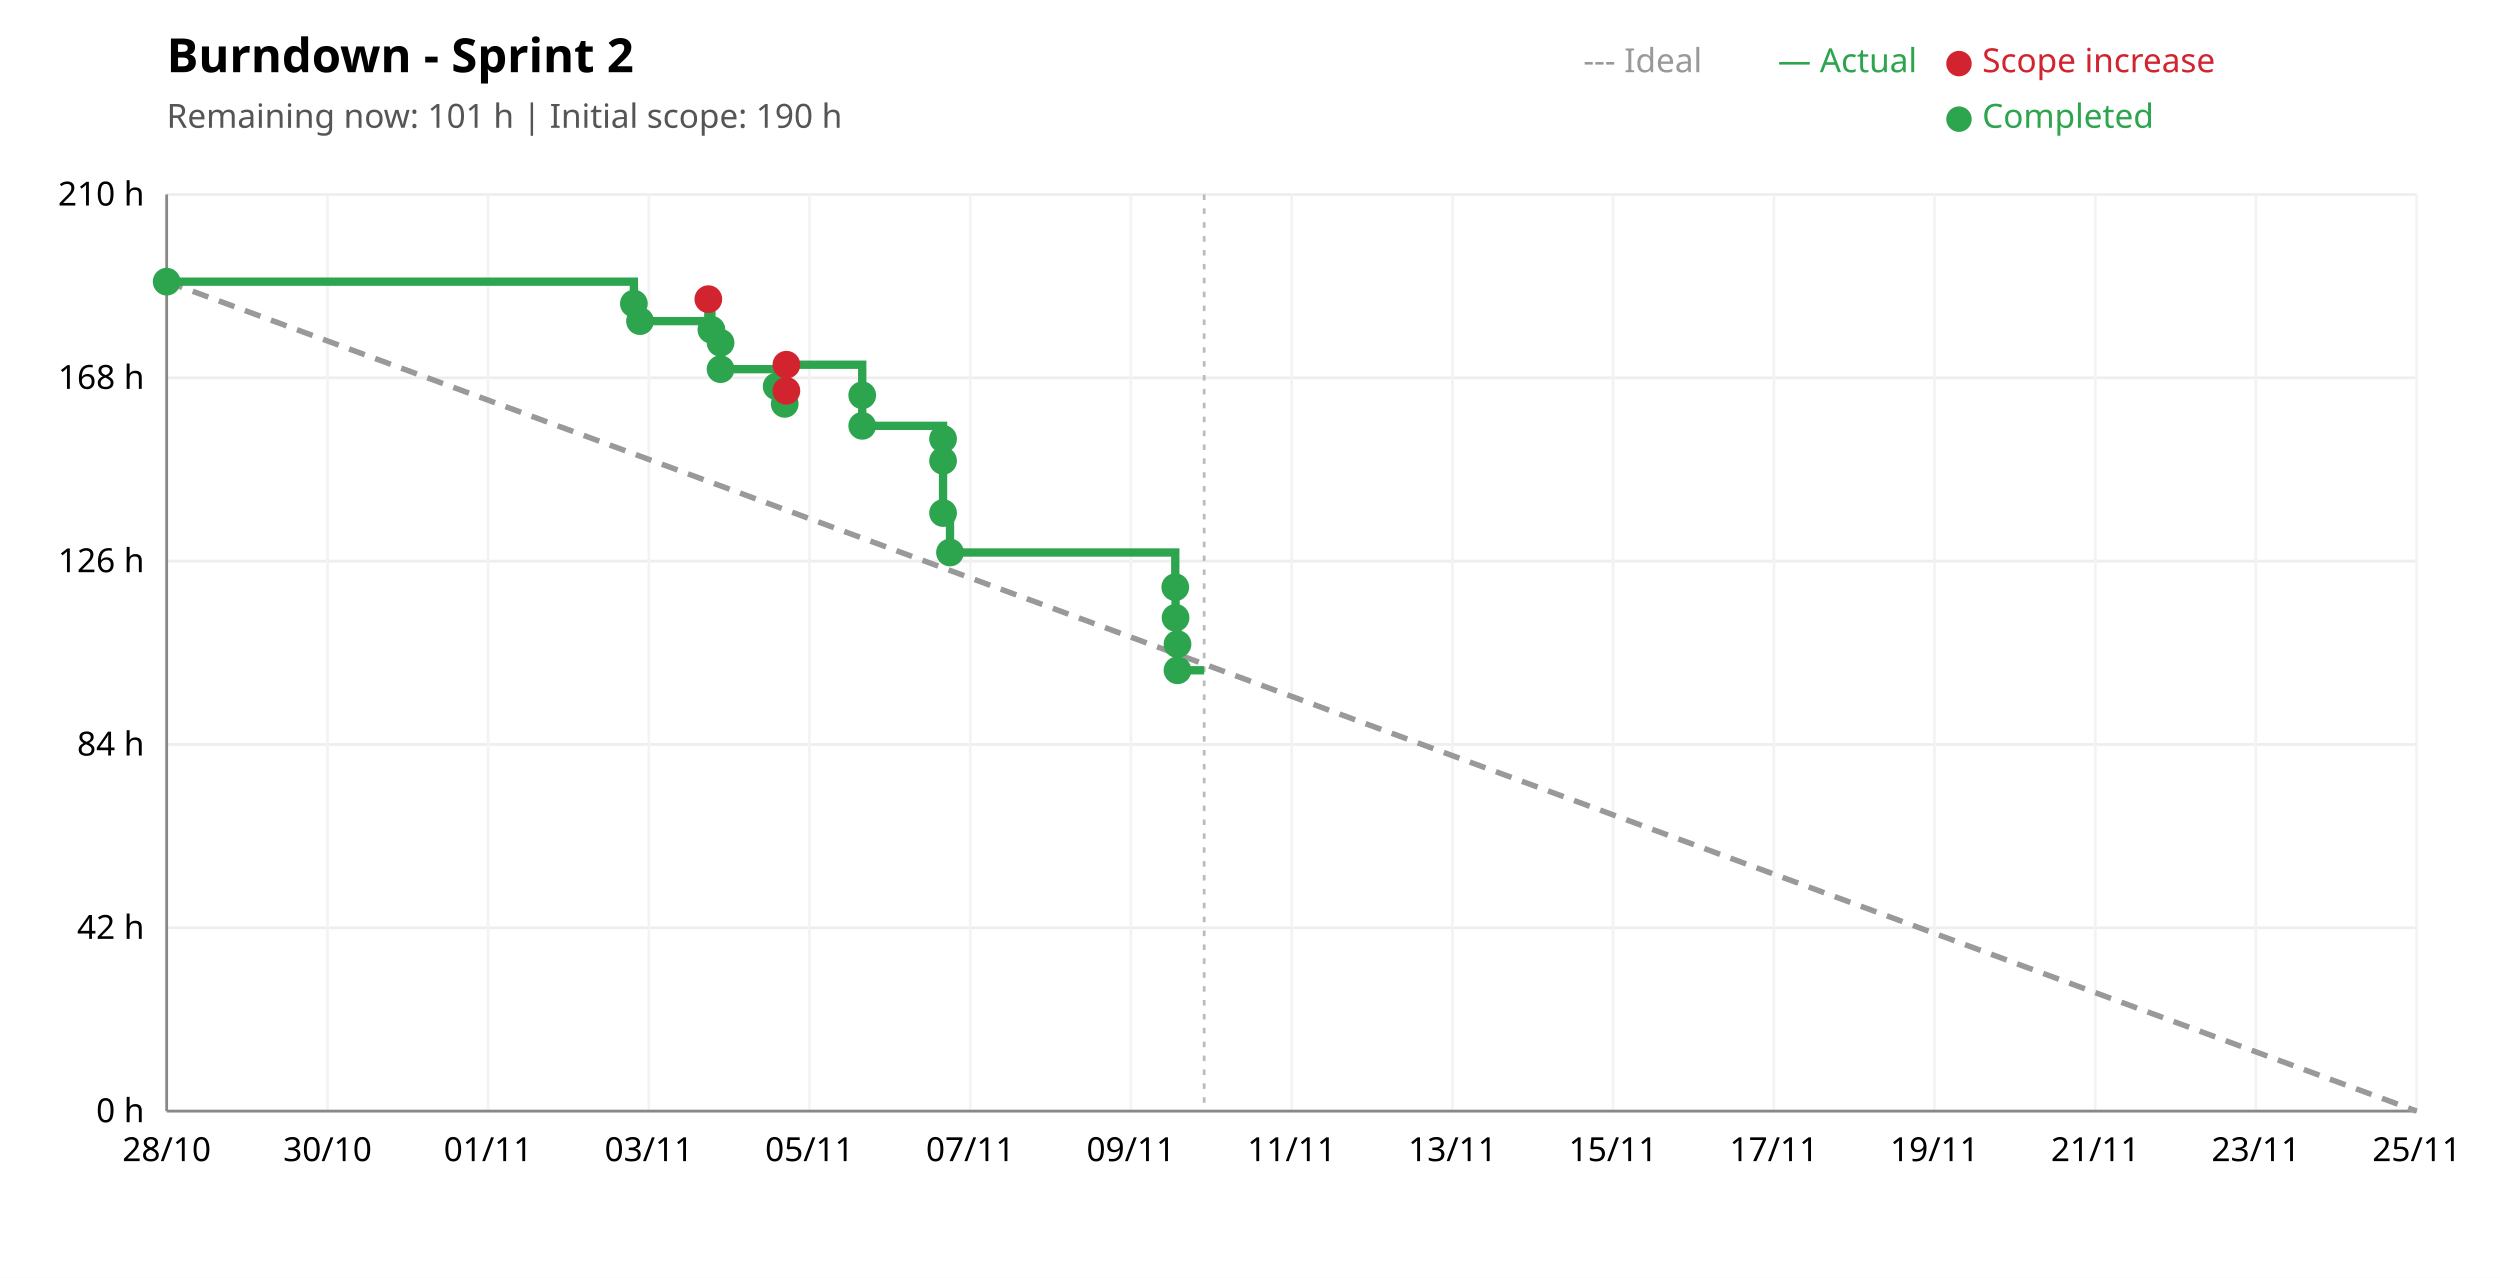
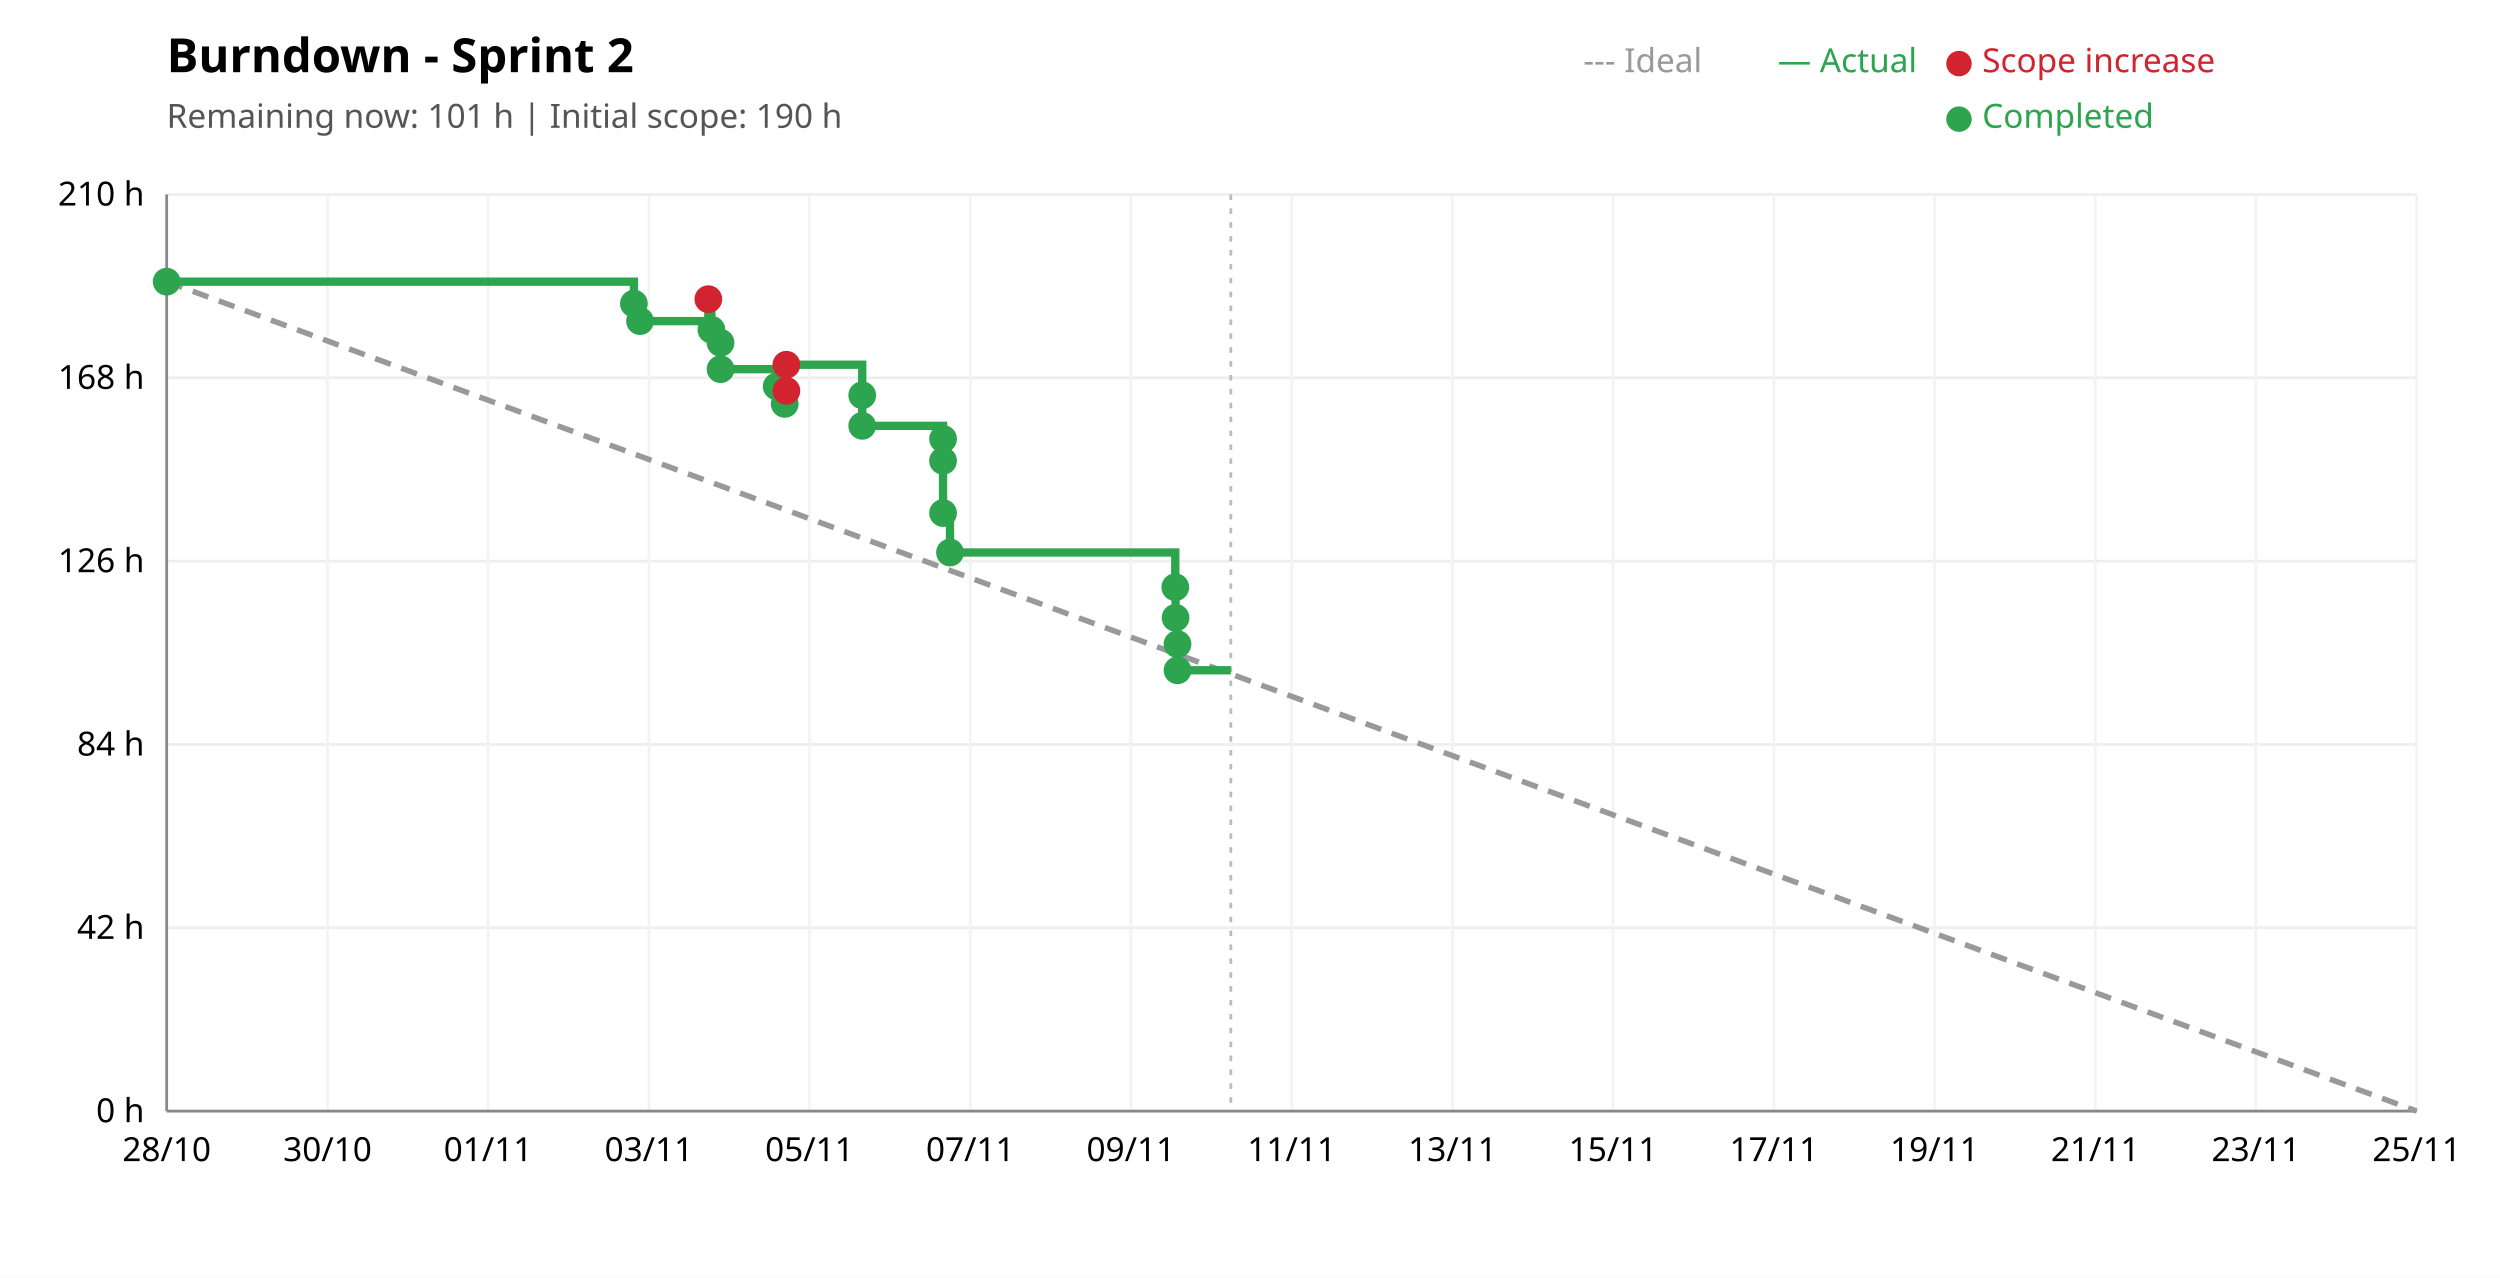
<svg xmlns="http://www.w3.org/2000/svg" width="900" height="460" font-family="sans-serif" font-size="12">
  <rect width="100%" height="100%" fill="white" />
  <text x="60" y="26" font-size="17" font-weight="bold">Burndown - Sprint 2</text>
  <text x="60" y="46" fill="#555">Remaining now: 101 h  |  Initial scope: 190 h</text>
  <line x1="60" y1="400.0" x2="870" y2="400.0" stroke="#eee" />
  <text x="52" y="404.0" text-anchor="end">0 h</text>
  <line x1="60" y1="334.0" x2="870" y2="334.0" stroke="#eee" />
  <text x="52" y="338.0" text-anchor="end">42 h</text>
  <line x1="60" y1="268.0" x2="870" y2="268.0" stroke="#eee" />
  <text x="52" y="272.0" text-anchor="end">84 h</text>
  <line x1="60" y1="202.0" x2="870" y2="202.0" stroke="#eee" />
  <text x="52" y="206.0" text-anchor="end">126 h</text>
  <line x1="60" y1="136.0" x2="870" y2="136.0" stroke="#eee" />
  <text x="52" y="140.0" text-anchor="end">168 h</text>
  <line x1="60" y1="70.0" x2="870" y2="70.0" stroke="#eee" />
  <text x="52" y="74.0" text-anchor="end">210 h</text>
  <line x1="60.0" y1="70" x2="60.0" y2="400" stroke="#f3f3f3" />
  <text x="60.0" y="418" text-anchor="middle">28/10</text>
  <line x1="117.9" y1="70" x2="117.9" y2="400" stroke="#f3f3f3" />
  <text x="117.9" y="418" text-anchor="middle">30/10</text>
  <line x1="175.7" y1="70" x2="175.7" y2="400" stroke="#f3f3f3" />
  <text x="175.7" y="418" text-anchor="middle">01/11</text>
  <line x1="233.6" y1="70" x2="233.6" y2="400" stroke="#f3f3f3" />
  <text x="233.6" y="418" text-anchor="middle">03/11</text>
  <line x1="291.4" y1="70" x2="291.4" y2="400" stroke="#f3f3f3" />
  <text x="291.4" y="418" text-anchor="middle">05/11</text>
  <line x1="349.3" y1="70" x2="349.3" y2="400" stroke="#f3f3f3" />
  <text x="349.3" y="418" text-anchor="middle">07/11</text>
  <line x1="407.1" y1="70" x2="407.1" y2="400" stroke="#f3f3f3" />
  <text x="407.1" y="418" text-anchor="middle">09/11</text>
  <line x1="465.0" y1="70" x2="465.0" y2="400" stroke="#f3f3f3" />
  <text x="465.0" y="418" text-anchor="middle">11/11</text>
  <line x1="522.9" y1="70" x2="522.9" y2="400" stroke="#f3f3f3" />
  <text x="522.9" y="418" text-anchor="middle">13/11</text>
  <line x1="580.7" y1="70" x2="580.7" y2="400" stroke="#f3f3f3" />
  <text x="580.7" y="418" text-anchor="middle">15/11</text>
  <line x1="638.6" y1="70" x2="638.6" y2="400" stroke="#f3f3f3" />
  <text x="638.6" y="418" text-anchor="middle">17/11</text>
  <line x1="696.4" y1="70" x2="696.4" y2="400" stroke="#f3f3f3" />
  <text x="696.4" y="418" text-anchor="middle">19/11</text>
  <line x1="754.3" y1="70" x2="754.3" y2="400" stroke="#f3f3f3" />
  <text x="754.3" y="418" text-anchor="middle">21/11</text>
  <line x1="812.1" y1="70" x2="812.1" y2="400" stroke="#f3f3f3" />
  <text x="812.1" y="418" text-anchor="middle">23/11</text>
  <line x1="870.0" y1="70" x2="870.0" y2="400" stroke="#f3f3f3" />
  <text x="870.0" y="418" text-anchor="middle">25/11</text>
  <line x1="60" y1="400" x2="870" y2="400" stroke="#888" />
  <line x1="60" y1="70" x2="60" y2="400" stroke="#888" />
-   <line x1="433.5" y1="70" x2="433.5" y2="400" stroke="#bbb" stroke-dasharray="2 3" />
+   <line x1="443.1" y1="70" x2="443.1" y2="400" stroke="#bbb" stroke-dasharray="2 3" />
  <polyline points="60.0,101.4 870.0,400.0" fill="none" stroke="#999" stroke-dasharray="6 4" stroke-width="2" />
-   <polyline points="60.0,101.4 228.2,101.4 228.2,109.3 230.4,109.3 230.4,115.6 255.0,115.6 255.0,107.7 256.1,107.7 256.1,118.7 259.4,118.7 259.4,123.4 259.4,123.4 259.4,132.9 279.6,132.9 279.6,139.1 282.5,139.1 282.5,145.4 283.1,145.4 283.1,140.7 283.1,140.7 283.1,131.3 310.4,131.3 310.4,142.3 310.4,142.3 310.4,153.3 339.5,153.3 339.5,158.0 339.5,158.0 339.5,165.9 339.5,165.9 339.5,184.7 342.0,184.7 342.0,198.9 423.1,198.9 423.1,211.4 423.2,211.4 423.2,222.4 423.9,222.4 423.9,231.9 423.9,231.9 423.9,241.3 433.5,241.3" fill="none" stroke="#2da44e" stroke-width="3" />
+   <polyline points="60.0,101.4 228.2,101.4 228.2,109.3 230.4,109.3 230.4,115.6 255.0,115.6 255.0,107.7 256.1,107.7 256.1,118.7 259.4,118.7 259.4,123.4 259.4,123.4 259.4,132.9 279.6,132.9 279.6,139.1 282.5,139.1 282.5,145.4 283.1,145.4 283.1,140.7 283.1,140.7 283.1,131.3 310.4,131.3 310.4,142.3 310.4,142.3 310.4,153.3 339.5,153.3 339.5,158.0 339.5,158.0 339.5,165.9 339.5,165.9 339.5,184.7 342.0,184.7 342.0,198.9 423.1,198.9 423.1,211.4 423.2,211.4 423.2,222.4 423.9,222.4 423.9,231.9 423.9,231.9 423.9,241.3 443.1,241.3" fill="none" stroke="#2da44e" stroke-width="3" />
  <circle cx="228.2" cy="109.3" r="5" fill="#2da44e" />
  <circle cx="230.4" cy="115.6" r="5" fill="#2da44e" />
  <circle cx="255.0" cy="107.7" r="5" fill="#d1242f" />
  <circle cx="256.1" cy="118.7" r="5" fill="#2da44e" />
  <circle cx="259.4" cy="123.4" r="5" fill="#2da44e" />
  <circle cx="259.4" cy="132.9" r="5" fill="#2da44e" />
  <circle cx="279.6" cy="139.1" r="5" fill="#2da44e" />
  <circle cx="282.5" cy="145.4" r="5" fill="#2da44e" />
  <circle cx="283.1" cy="140.7" r="5" fill="#d1242f" />
  <circle cx="283.1" cy="131.3" r="5" fill="#d1242f" />
  <circle cx="310.4" cy="142.3" r="5" fill="#2da44e" />
  <circle cx="310.4" cy="153.3" r="5" fill="#2da44e" />
  <circle cx="339.5" cy="158.0" r="5" fill="#2da44e" />
  <circle cx="339.5" cy="165.9" r="5" fill="#2da44e" />
  <circle cx="339.5" cy="184.7" r="5" fill="#2da44e" />
  <circle cx="342.0" cy="198.9" r="5" fill="#2da44e" />
  <circle cx="423.1" cy="211.4" r="5" fill="#2da44e" />
  <circle cx="423.2" cy="222.4" r="5" fill="#2da44e" />
  <circle cx="423.9" cy="231.9" r="5" fill="#2da44e" />
  <circle cx="423.9" cy="241.3" r="5" fill="#2da44e" />
  <circle cx="60.0" cy="101.4" r="5" fill="#2da44e" />
  <text x="570" y="26" fill="#999">--- Ideal</text>
  <text x="640" y="26" fill="#2da44e">— Actual</text>
  <text x="700" y="26" fill="#d1242f">● Scope increase</text>
  <text x="700" y="46" fill="#2da44e">● Completed</text>
</svg>
